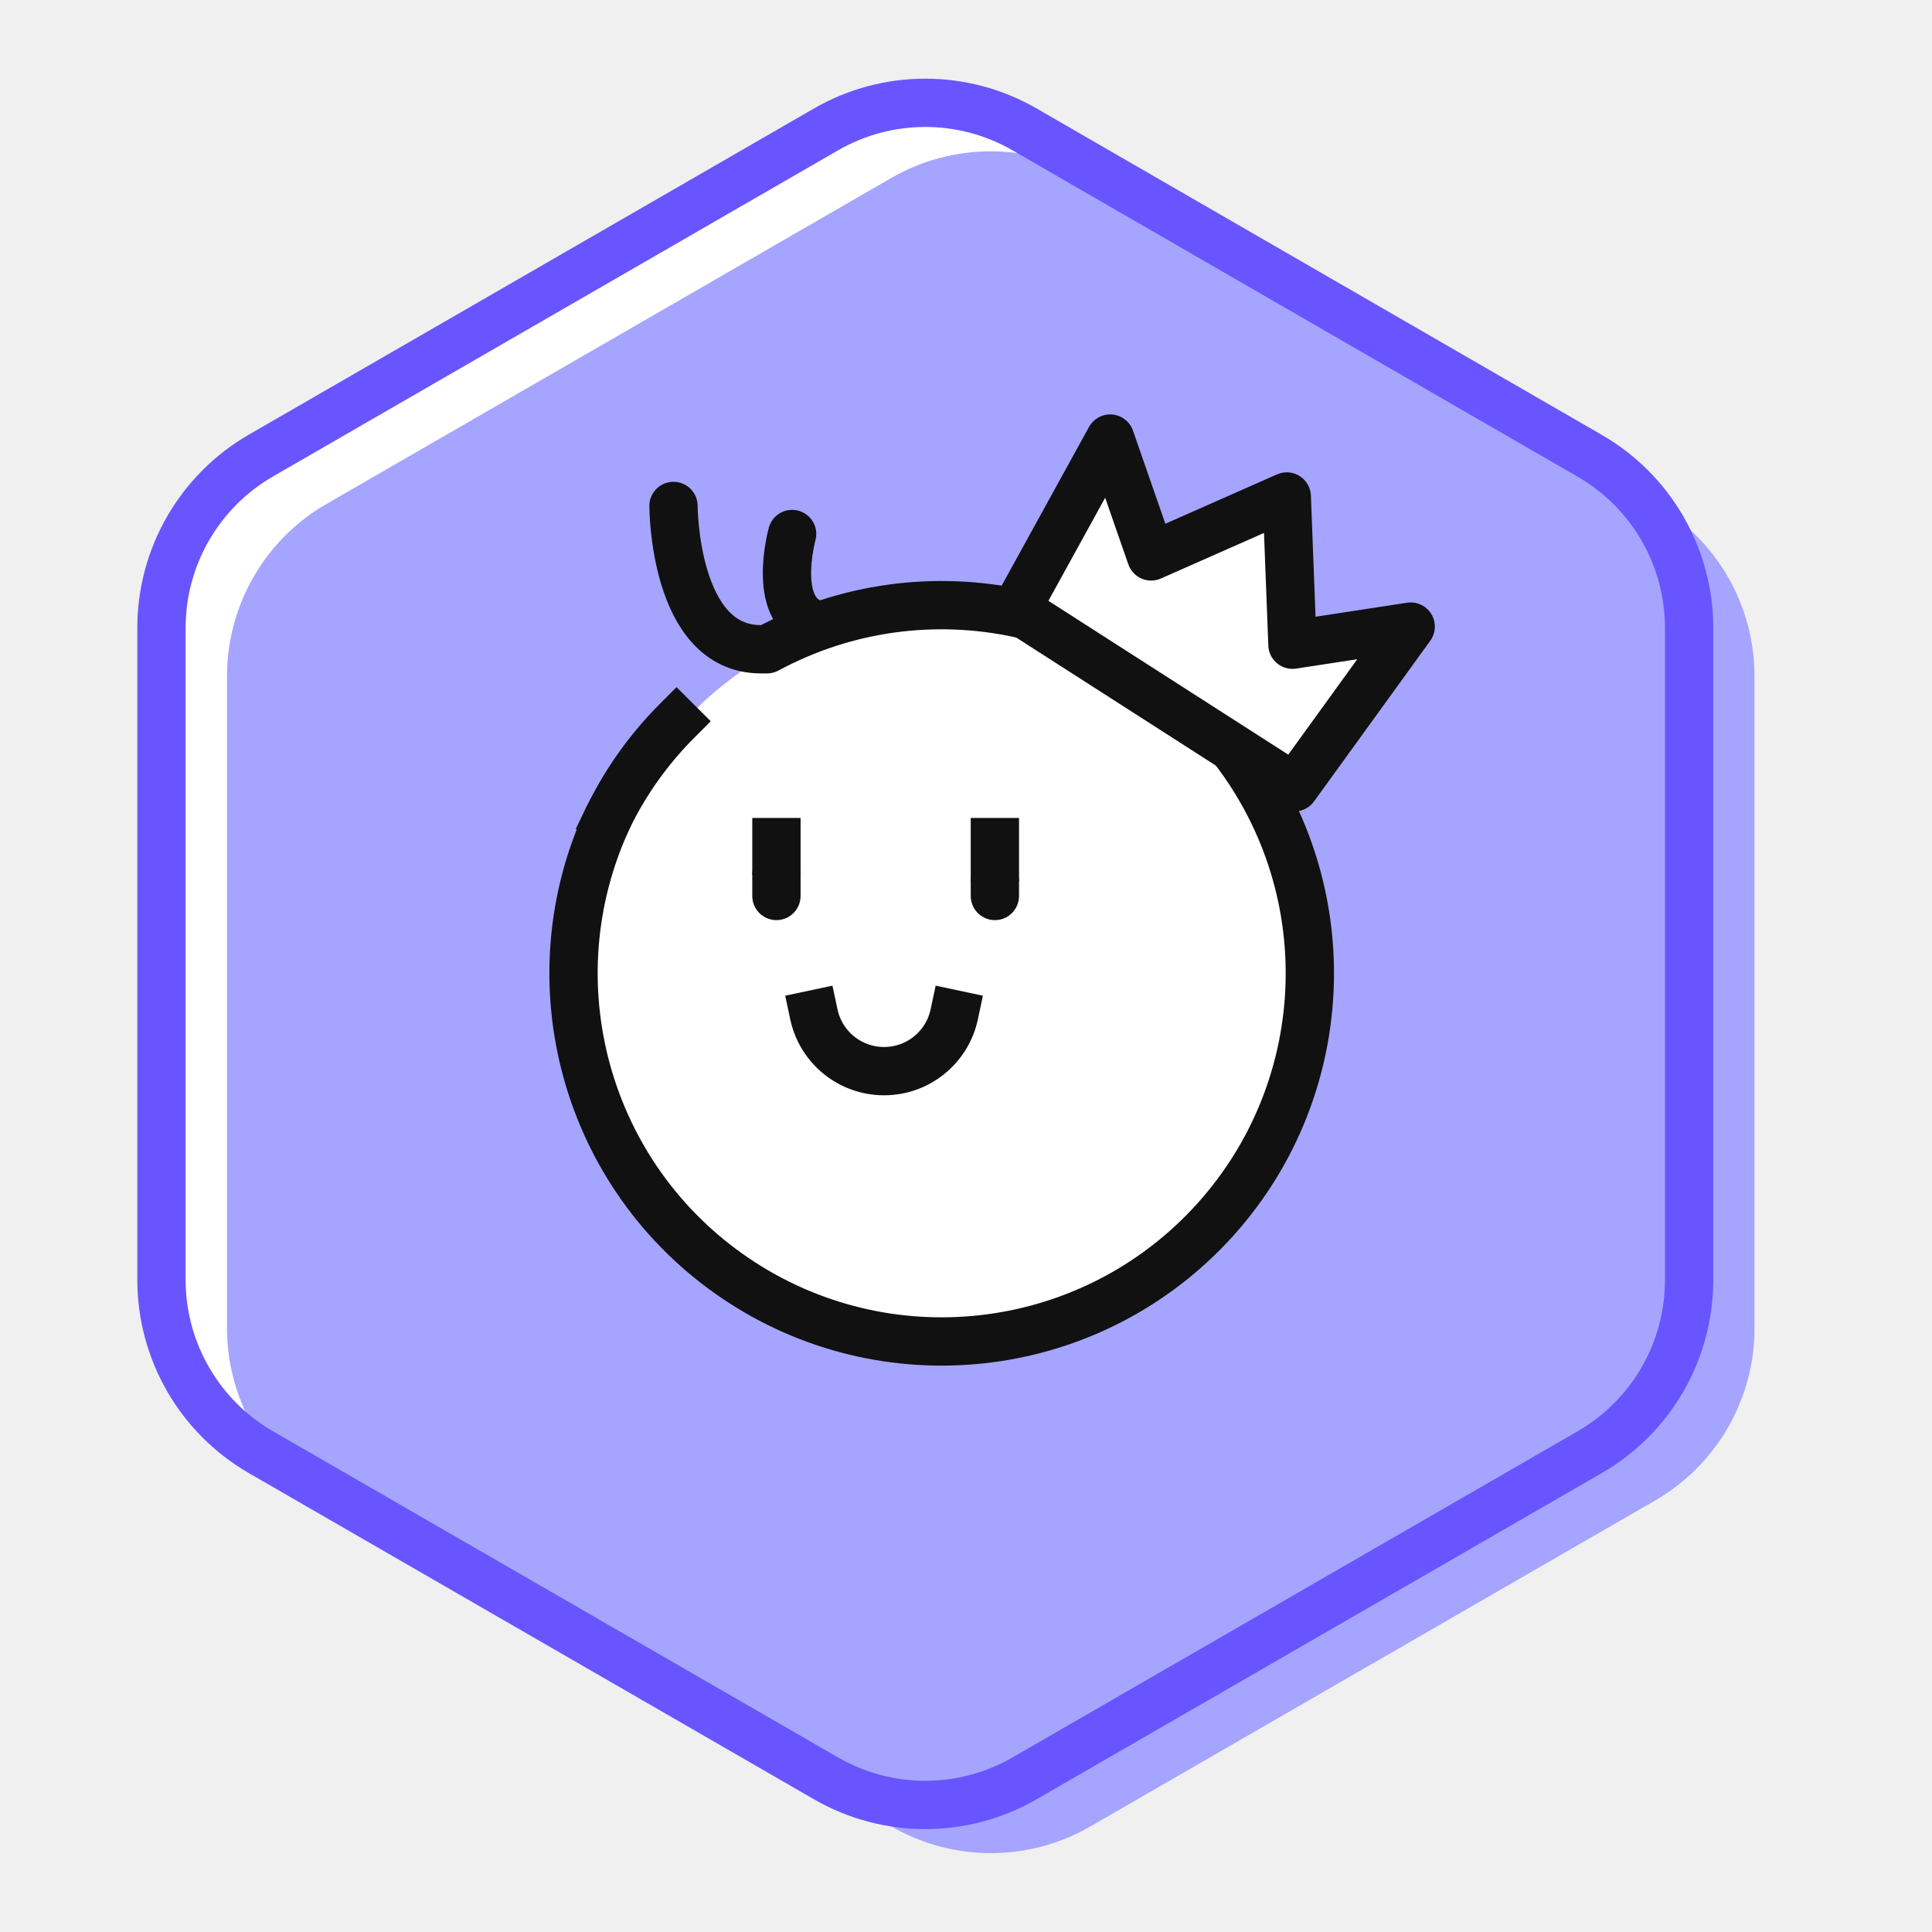
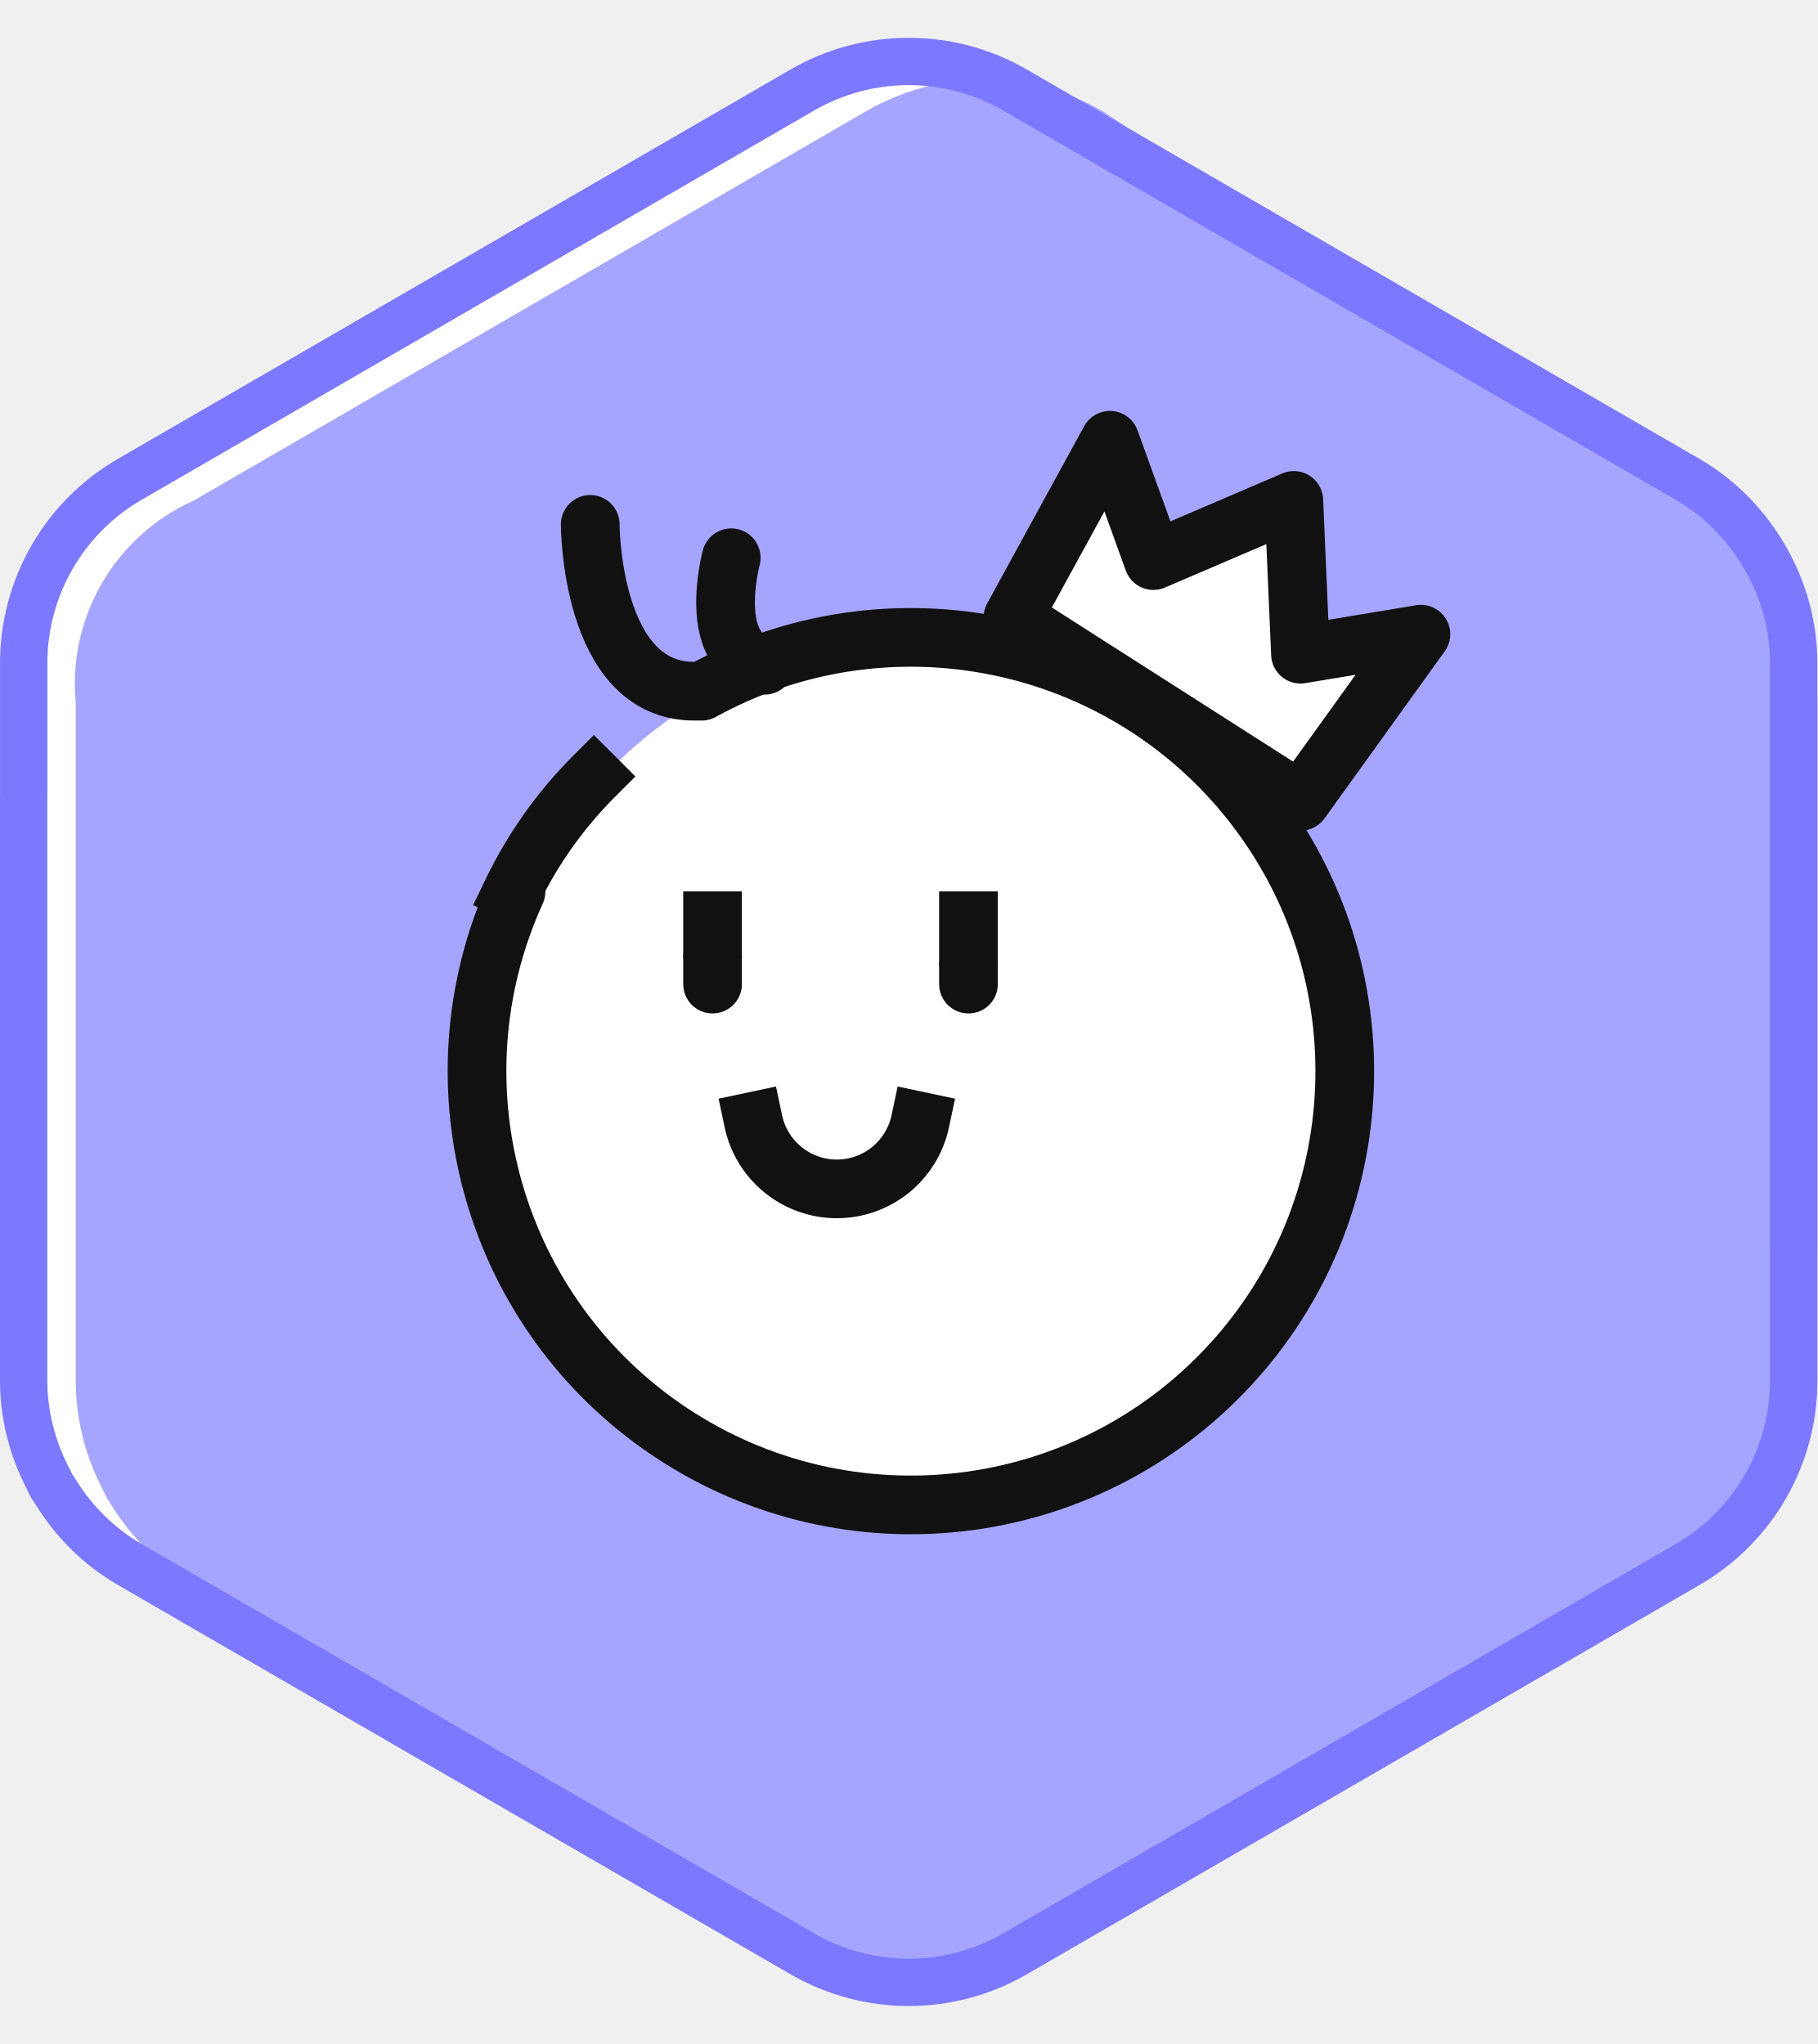
- <svg xmlns="http://www.w3.org/2000/svg" id="icon_membership_p_fold_40" width="40" height="40" viewBox="0 0 40 40">
-   <path id="패스_878636" data-name="패스 878636" d="M22.146,3.218a3.455,3.455,0,0,0-3.31-1.074c-2,.494-13.656,6.723-14.826,8.609s-.171,17.885-.171,17.885l2.2,1.8,1.8-.8,1-17Z" fill="#fff" />
-   <path id="패스_580131-4" data-name="패스 580131-4" d="M4.7,14V27.5a4.115,4.115,0,0,0,2.058,3.563l11.7,6.753a4.115,4.115,0,0,0,4.115,0l11.7-6.753A4.115,4.115,0,0,0,36.325,27.5V14a4.113,4.113,0,0,0-2.056-3.563l-11.7-6.753a4.115,4.115,0,0,0-4.115,0l-11.7,6.753A4.115,4.115,0,0,0,4.7,14Z" fill="#a5a5ff" />
-   <path id="패스_580132" data-name="패스 580132" d="M3.343,13V26.5A4.121,4.121,0,0,0,5.4,30.065l11.7,6.753a4.113,4.113,0,0,0,4.114,0l11.7-6.753A4.114,4.114,0,0,0,34.971,26.5V13a4.114,4.114,0,0,0-2.057-3.563L21.214,2.68a4.113,4.113,0,0,0-4.114,0L5.4,9.433A4.119,4.119,0,0,0,3.343,13Z" fill="none" stroke="#6955ff" stroke-linejoin="round" stroke-width="1" />
-   <g id="그룹_262705" data-name="그룹 262705">
-     <g id="그룹_260169" data-name="그룹 260169">
-       <path id="Path_239343-2" data-name="Path 239343-2" d="M19.666,12.514A7.622,7.622,0,1,1,12.108,20.2v-.128a7.624,7.624,0,0,1,7.558-7.558" fill="#fff" />
-       <path id="Path_239344-2" data-name="Path 239344-2" d="M12.587,16.934a7.436,7.436,0,0,1,1.421-2" fill="none" stroke="#111" stroke-linecap="square" stroke-linejoin="round" stroke-width="1" />
-       <path id="Path_239345-2" data-name="Path 239345-2" d="M13.944,10.475s0,2.967,1.808,2.967h.129a7.622,7.622,0,1,1-3.294,3.493" fill="none" stroke="#111" stroke-linecap="round" stroke-linejoin="round" stroke-width="1" />
-       <path id="Path_239346-2" data-name="Path 239346-2" d="M16.4,11.056s-.47,1.694.562,1.887" fill="none" stroke="#111" stroke-linecap="round" stroke-linejoin="round" stroke-width="1" />
-       <path id="Path_239347-2" data-name="Path 239347-2" d="M19.757,21a1.486,1.486,0,0,1-2.907,0" fill="none" stroke="#111" stroke-linecap="square" stroke-miterlimit="10" stroke-width="1" />
-       <line id="Line_26071-3" data-name="Line 26071-3" y2="0.3" transform="translate(20.598 18.25)" fill="none" stroke="#111" stroke-linecap="round" stroke-width="1" />
-       <line id="Line_26071-4" data-name="Line 26071-4" y2="1.315" transform="translate(20.598 16.935)" fill="none" stroke="#111" stroke-width="1" />
-       <line id="Line_26072-3" data-name="Line 26072-3" y2="0.435" transform="translate(16.075 18.115)" fill="none" stroke="#111" stroke-linecap="round" stroke-width="1" />
-       <line id="Line_26072-4" data-name="Line 26072-4" y2="1.18" transform="translate(16.075 16.935)" fill="none" stroke="#111" stroke-width="1" />
-       <rect id="사각형_214890-2" data-name="사각형 214890-2" width="19" height="19" transform="translate(10.811 10.249)" fill="none" />
+ <svg xmlns="http://www.w3.org/2000/svg" width="48" height="54" viewBox="0 0 48 54">
+   <g id="그룹_577354" data-name="그룹 577354" transform="translate(-36 -267)">
+     <g id="사각형_427851" data-name="사각형 427851" transform="translate(36 267)" fill="red" stroke="red" stroke-width="1" opacity="0">
+       <rect width="48" height="54" stroke="none" />
+       <rect x="0.5" y="0.5" width="47" height="53" fill="none" />
+     </g>
+     <g id="그룹_577342" data-name="그룹 577342" transform="translate(0.5 81)">
+       <g id="그룹_577333" data-name="그룹 577333" transform="translate(0 -2)">
+         <path id="패스_1440296" data-name="패스 1440296" d="M322,411.576a6.321,6.321,0,0,0-3.117-5.454l-2.772-1.6-14.994-8.682a6.237,6.237,0,0,0-6.234,0l-13.45,7.788-4.315,2.5A6.234,6.234,0,0,0,274,411.577V415h0v15.423a6.215,6.215,0,0,0,.72,2.941c.036.068.063.141.1.208s.072.1.1.157a6.2,6.2,0,0,0,2.191,2.148l.517.3,17.249,9.986a6.232,6.232,0,0,0,6.234,0l14.072-8.147,3.693-2.139A6.231,6.231,0,0,0,322,430.423V427h0Z" transform="translate(-238.5 -206.002)" fill="#fff" />
+         <path id="패스_1440287" data-name="패스 1440287" d="M320,410.576a6.321,6.321,0,0,0-3.117-5.454l-2.772-1.6-12.994-8.586a6.237,6.237,0,0,0-6.234,0l-13.45,7.79-4.315,2.5A5.309,5.309,0,0,0,274,410.577V414h0v14.423a6.215,6.215,0,0,0,.72,2.941c.036.068.063.141.1.208s.072.1.1.157a6.2,6.2,0,0,0,2.191,2.148l.517.3,17.249,9.986c1.929,1.114,4.3-.886,6.234-2l12.072-6.147,3.693-2.139A6.231,6.231,0,0,0,320,428.423V425h0Z" transform="translate(-236.5 -204.002)" fill="#a5a5ff" />
+         <g id="패스_1440288" data-name="패스 1440288" transform="translate(-238.5 -206.002)" fill="none" stroke-linecap="round" stroke-linejoin="round" stroke-miterlimit="10">
+           <path d="M322,411.576a6.321,6.321,0,0,0-3.117-5.454l-2.772-1.6-14.994-8.682a6.237,6.237,0,0,0-6.234,0l-13.45,7.788-4.315,2.5A6.234,6.234,0,0,0,274,411.577V415h0v15.423a6.215,6.215,0,0,0,.72,2.941c.036.068.063.141.1.208s.072.1.1.157a6.2,6.2,0,0,0,2.191,2.148l.517.3,17.249,9.986a6.232,6.232,0,0,0,6.234,0l14.072-8.147,3.693-2.139A6.231,6.231,0,0,0,322,430.423V427h0Z" stroke="none" />
+           <path d="M 298 396.251 C 297.126 396.251 296.264 396.482 295.509 396.918 L 282.059 404.706 L 277.743 407.205 C 276.19 408.101 275.235 409.772 275.251 411.566 C 275.251 411.57 275.251 411.573 275.251 411.577 L 275.251 415 C 275.251 415.017 275.251 415.034 275.25 415.051 L 275.25 430.423 C 275.25 430.427 275.25 430.43 275.25 430.434 C 275.243 431.236 275.442 432.048 275.825 432.781 C 275.859 432.844 275.884 432.9 275.903 432.941 C 275.904 432.942 275.904 432.944 275.905 432.945 C 275.927 432.977 275.956 433.018 275.987 433.069 C 275.989 433.071 275.991 433.074 275.993 433.077 C 276.43 433.793 277.035 434.386 277.744 434.796 L 278.26 435.095 L 295.508 445.081 C 296.265 445.518 297.126 445.749 298 445.749 C 298.874 445.749 299.735 445.518 300.491 445.081 L 314.562 436.934 L 318.257 434.794 C 319.81 433.899 320.765 432.228 320.749 430.434 C 320.749 430.43 320.749 430.427 320.749 430.423 L 320.749 427 C 320.749 426.983 320.749 426.966 320.75 426.949 L 320.75 411.576 C 320.75 411.572 320.75 411.569 320.75 411.565 C 320.759 410.569 320.461 409.593 319.889 408.744 C 319.453 408.096 318.904 407.578 318.257 407.204 L 315.485 405.6 L 300.492 396.919 C 299.736 396.482 298.874 396.251 298 396.251 M 298 395.001 C 299.076 395.001 300.152 395.279 301.117 395.836 L 316.111 404.518 L 318.883 406.122 C 319.719 406.605 320.405 407.272 320.926 408.046 C 321.618 409.074 322.011 410.295 322 411.576 L 322 427 L 321.999 427 L 321.999 430.423 C 322.019 432.67 320.829 434.754 318.882 435.877 L 315.189 438.016 L 301.117 446.163 C 300.152 446.72 299.076 446.999 298 446.999 C 296.924 446.999 295.848 446.72 294.883 446.163 L 277.634 436.177 L 277.117 435.877 C 276.2 435.348 275.459 434.601 274.926 433.729 C 274.893 433.676 274.853 433.626 274.821 433.572 C 274.783 433.505 274.756 433.432 274.72 433.364 C 274.252 432.471 273.991 431.467 274 430.423 L 274 415 L 274.001 415 L 274.001 411.577 C 273.981 409.33 275.171 407.246 277.118 406.122 L 281.433 403.624 L 294.883 395.836 C 295.848 395.279 296.924 395.001 298 395.001 Z" stroke="none" fill="#7c78ff" />
+         </g>
+       </g>
+     </g>
+     <g id="그룹_577345" data-name="그룹 577345" transform="translate(48.6 278.631)">
+       <g id="그룹_577334" data-name="그룹 577334" transform="translate(0 0)">
+         <path id="패스_694100" data-name="패스 694100" d="M25.162,15.4A11.46,11.46,0,1,1,13.8,26.958v-.2A11.46,11.46,0,0,1,25.162,15.4" transform="translate(-13.555 -10.141)" fill="#fff" />
+         <path id="패스_694101" data-name="패스 694101" d="M14.5,22.136A11.17,11.17,0,0,1,16.655,19.1" transform="translate(-13.569 -10.217)" fill="none" stroke="#111" stroke-linecap="square" stroke-linejoin="round" stroke-width="1.55" />
+         <path id="패스_694102" data-name="패스 694102" d="M16.538,12.3s0,4.408,2.743,4.408h.2A11.459,11.459,0,1,1,14.578,22" transform="translate(-13.549 -10.078)" fill="none" stroke="#111" stroke-linecap="round" stroke-linejoin="round" stroke-width="1.55" />
+         <path id="패스_694103" data-name="패스 694103" d="M20.4,13.2s-.686,2.547.882,2.841" transform="translate(-13.687 -10.096)" fill="none" stroke="#111" stroke-linecap="round" stroke-linejoin="round" stroke-width="1.55" />
+         <path id="패스_694104" data-name="패스 694104" d="M25.408,28.4A2.253,2.253,0,0,1,21,28.4" transform="translate(-13.702 -10.408)" fill="none" stroke="#111" stroke-linecap="square" stroke-miterlimit="10" stroke-width="1.55" />
+         <line id="선_92998" data-name="선 92998" y2="1.959" transform="translate(12.979 11.919)" fill="none" stroke="#111" stroke-width="1.55" />
+         <line id="선_92999" data-name="선 92999" y2="1.763" transform="translate(6.22 11.919)" fill="none" stroke="#111" stroke-width="1.55" />
+         <path id="패스_694105" data-name="패스 694105" d="M38.775,15.154,35.6,19.569,28,14.712l2.561-4.681,1.148,3.179,3.709-1.59.176,4.063Z" transform="translate(-13.846 -10.031)" fill="#fff" />
+         <path id="패스_694106" data-name="패스 694106" d="M38.775,15.154,35.6,19.569,28,14.712l2.561-4.681,1.148,3.179,3.709-1.59.176,4.063Z" transform="translate(-13.846 -10.031)" fill="none" stroke="#111" stroke-linejoin="round" stroke-width="1.55" />
+         <line id="선_93000" data-name="선 93000" y2="0.49" transform="translate(12.979 13.878)" fill="none" stroke="#111" stroke-linecap="round" stroke-width="1.55" />
+         <line id="선_93001" data-name="선 93001" y2="0.686" transform="translate(6.22 13.682)" fill="none" stroke="#111" stroke-linecap="round" stroke-width="1.55" />
+       </g>
    </g>
  </g>
-   <path id="패스_878637" data-name="패스 878637" d="M29.207,12.973,26.8,16.3l-5.757-3.692,1.942-3.528.848,2.44,2.808-1.241.118,3.069Z" fill="#fff" stroke="#111" stroke-linejoin="round" stroke-width="1" />
-   <rect id="사각형_352456" data-name="사각형 352456" width="40" height="40" fill="#f0f" opacity="0" />
</svg>
